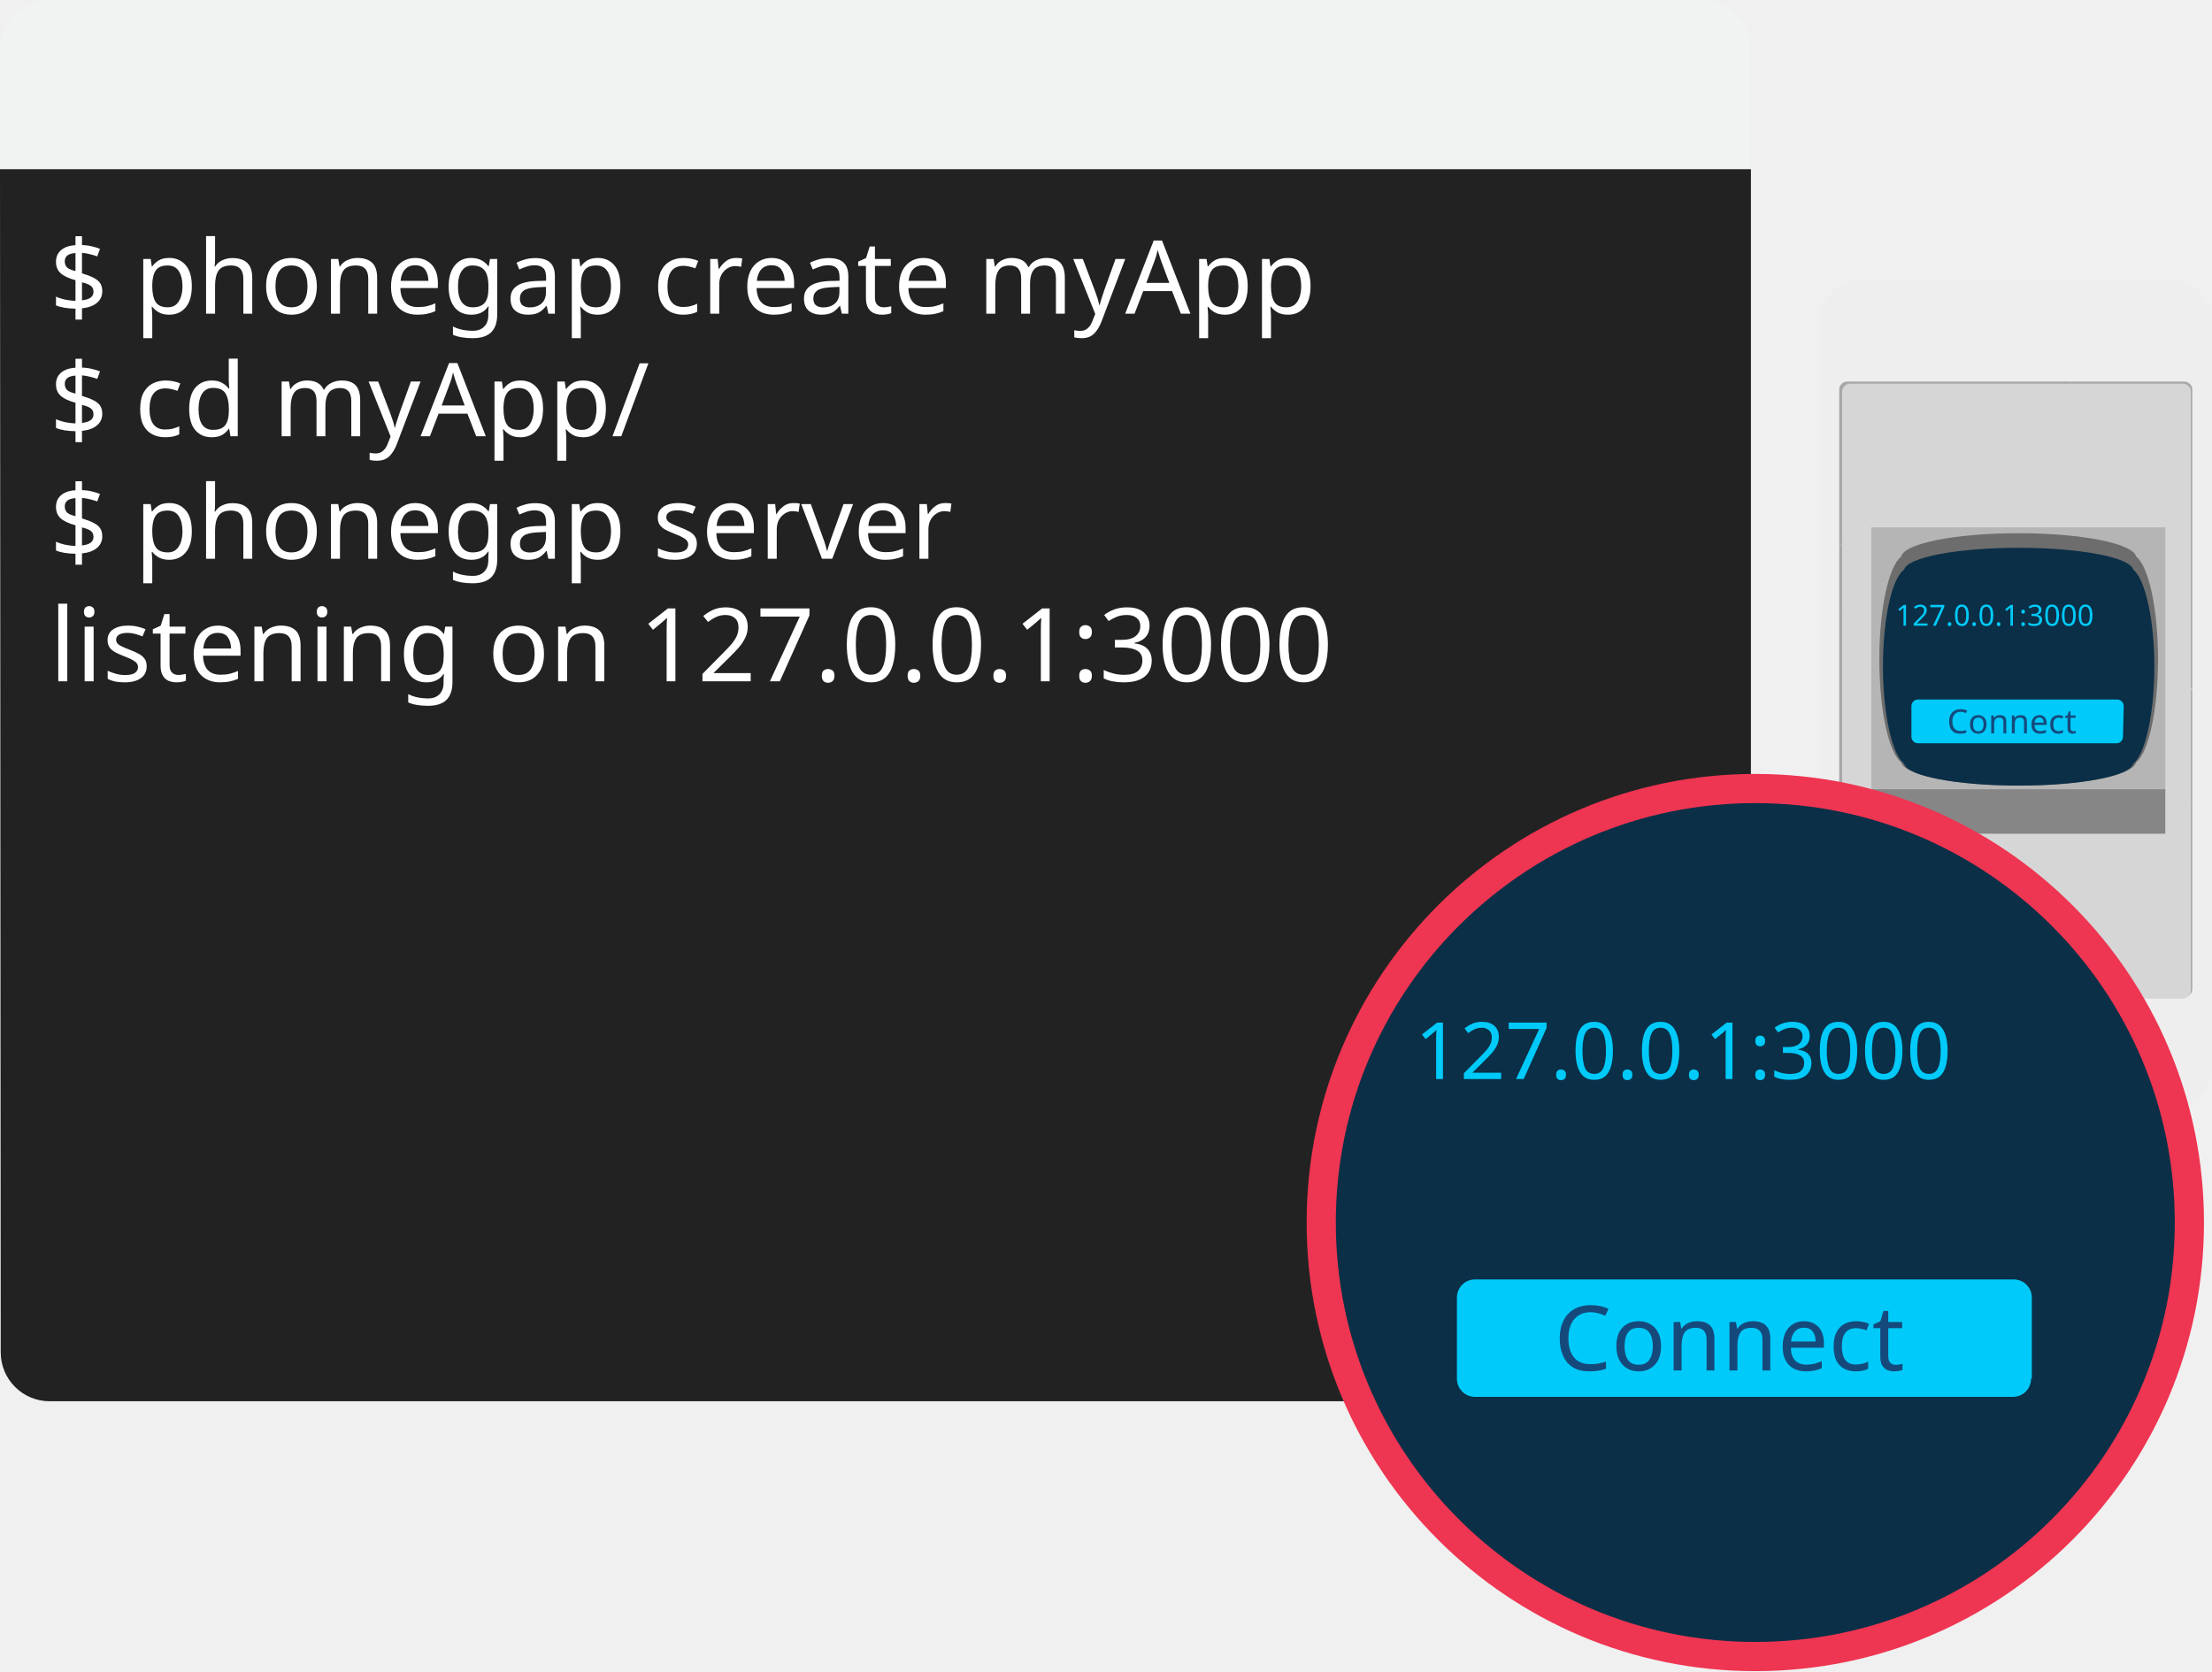
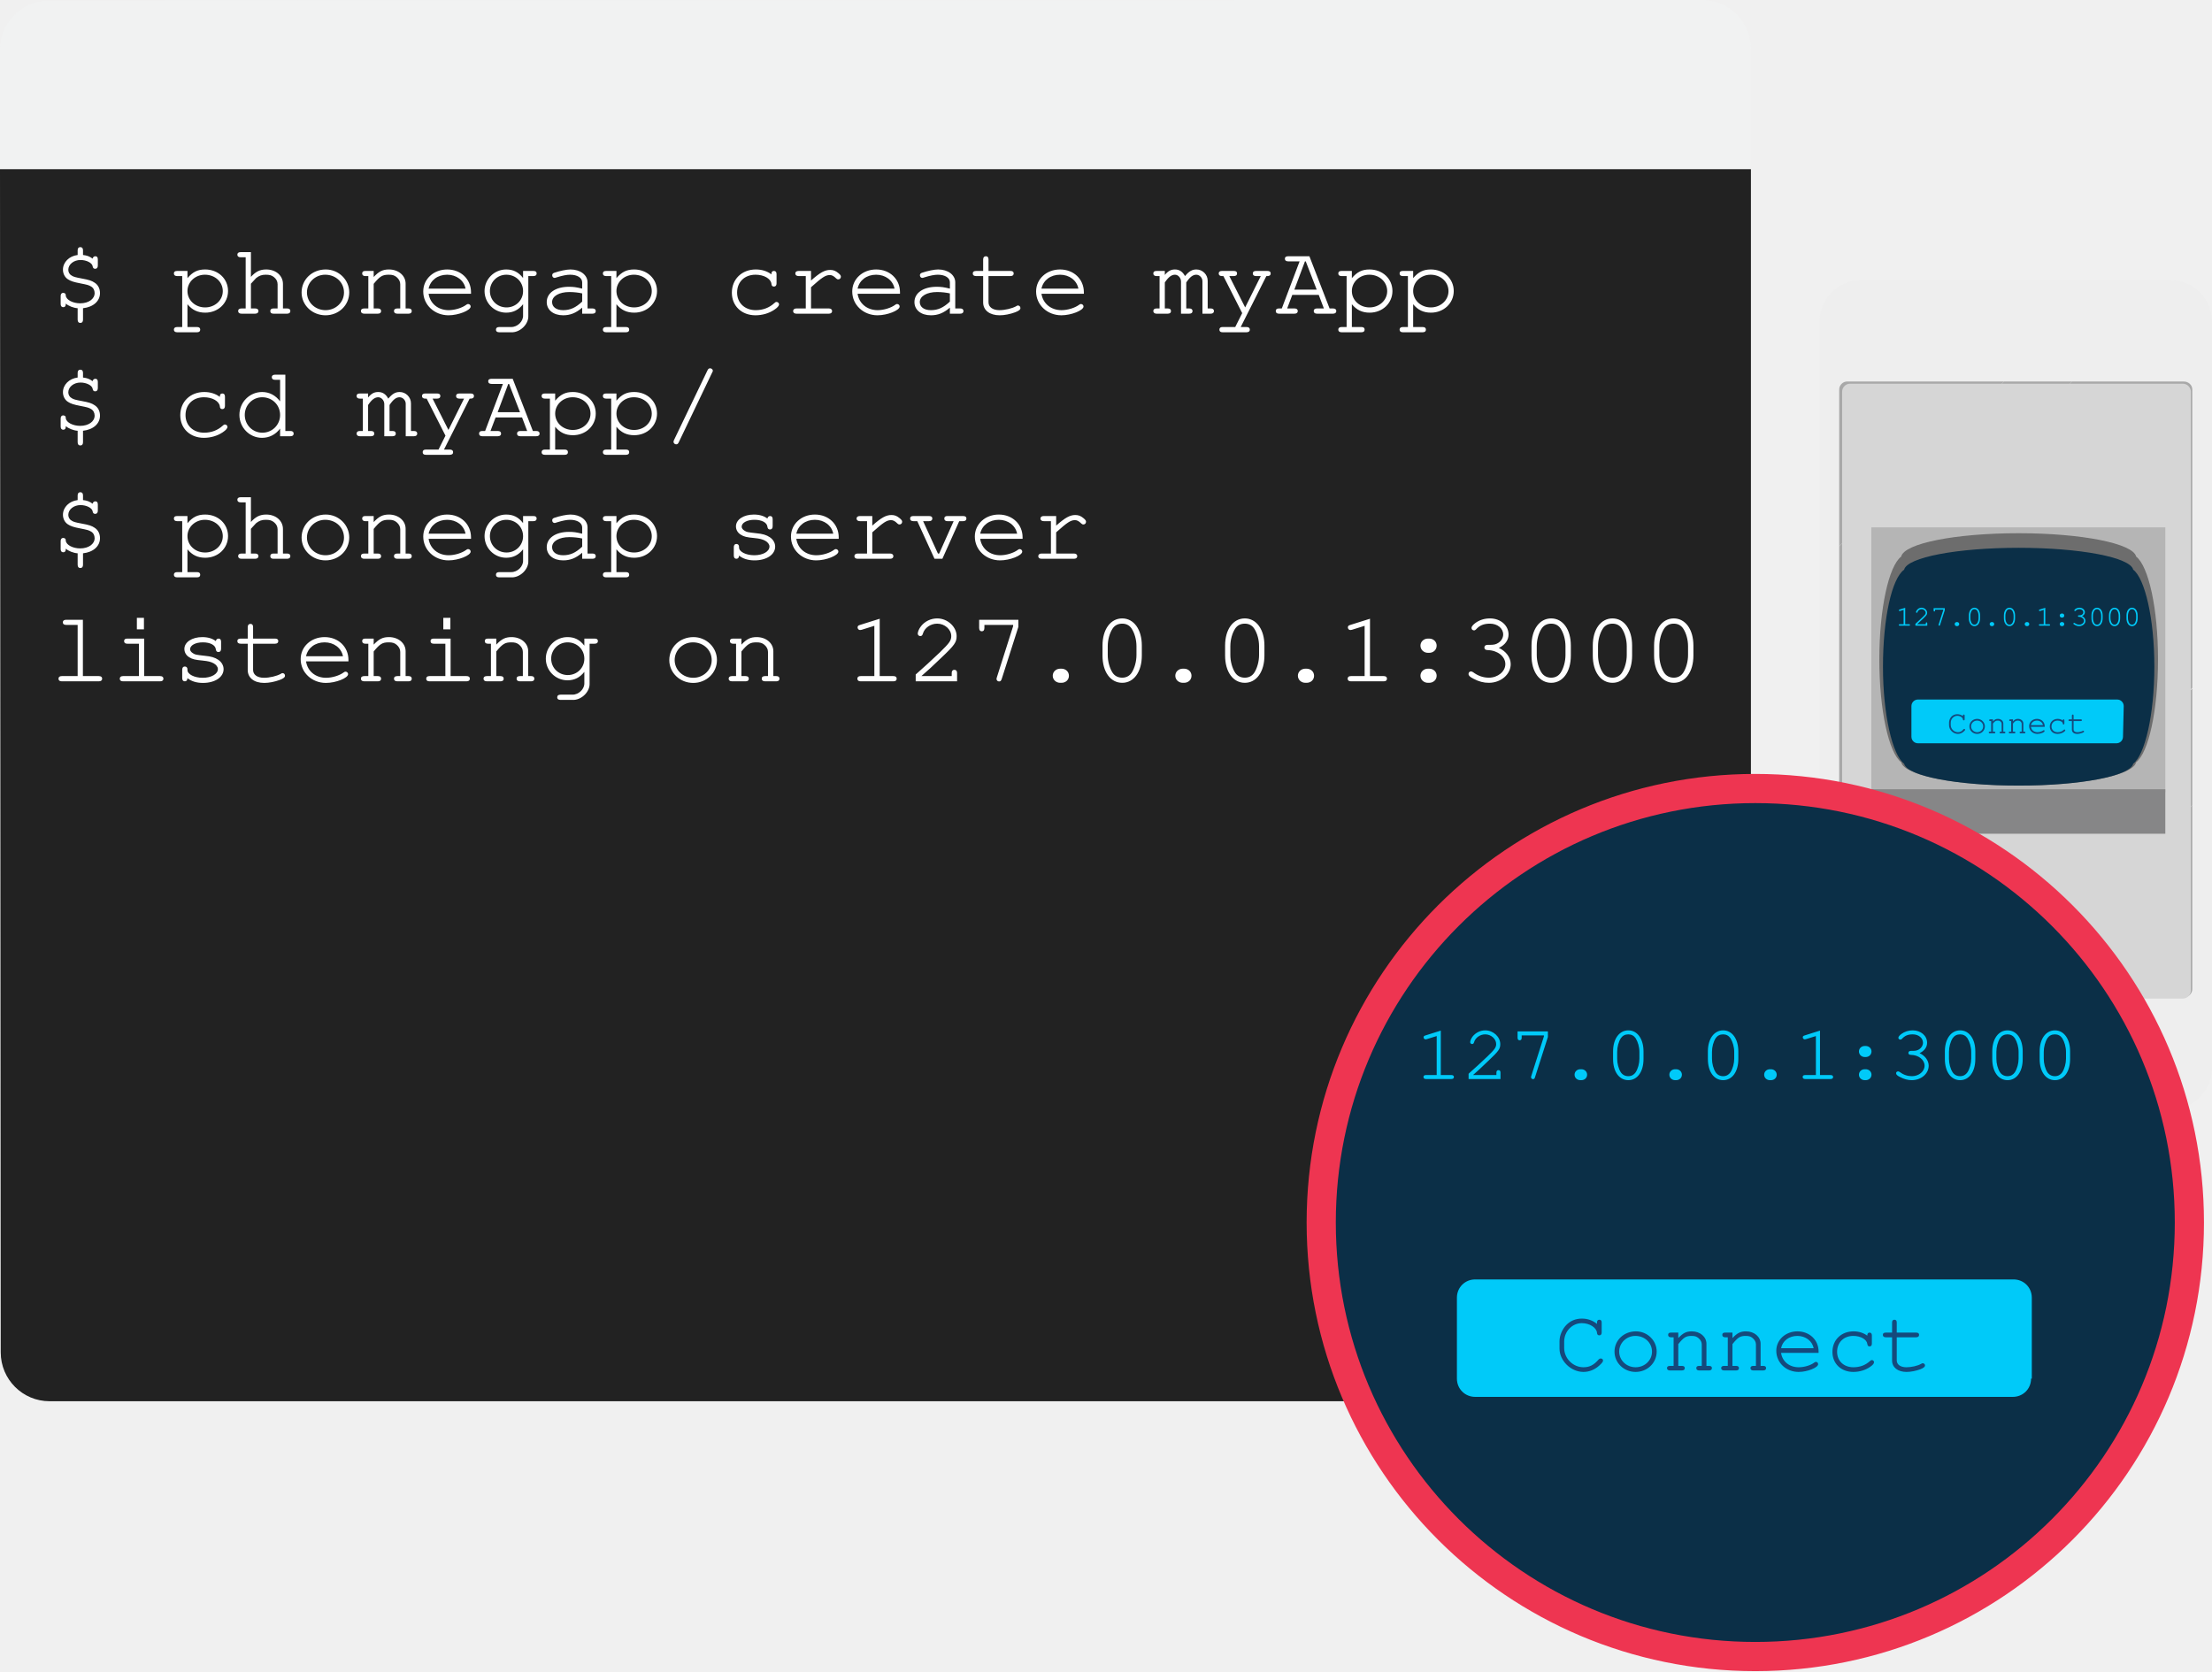
<svg xmlns="http://www.w3.org/2000/svg" version="1.1" id="Layer_1" x="0px" y="0px" width="303.2px" height="229.1px" viewBox="0.2 0.2 303.2 229.1" enable-background="new 0.2 0.2 303.2 229.1" xml:space="preserve">
  <g id="step_3_terminal">
    <path fill="#F1F2F2" d="M233.5,0.2c3.7,0,6.7,3,6.7,6.7v16.4h-0.4H0.2V7c0-3.7,3-6.7,6.7-6.7L233.5,0.2L233.5,0.2z" />
    <path fill="#222222" d="M0.2,23.4h239.6h0.4v162.2c0,3.7-3,6.7-6.7,6.7H7c-3.7,0-6.7-3-6.7-6.7L0.2,23.4L0.2,23.4z" />
  </g>
  <g>
-     <text transform="matrix(1 0 0 1 7 43.2043)" fill="#FFFFFF" font-family="'Monaco'" font-size="14">$ phonegap create myApp</text>
-     <text transform="matrix(1 0 0 1 7 60.0042)" fill="#FFFFFF" font-family="'Monaco'" font-size="14">$ cd myApp/</text>
-     <text transform="matrix(1 0 0 1 7 76.804)" fill="#FFFFFF" font-family="'Monaco'" font-size="14">$ phonegap server</text>
-     <text transform="matrix(1 0 0 1 7 93.6047)" fill="#FFFFFF" font-family="'Monaco'" font-size="14">listening on 127.0.0.1:3000</text>
+     <text transform="matrix(1 0 0 1 7 43.2043)" fill="#FFFFFF" font-family="'Monaco', Courier, monospace" font-size="14">$ phonegap create myApp</text>
+     <text transform="matrix(1 0 0 1 7 60.0042)" fill="#FFFFFF" font-family="'Monaco', Courier, monospace" font-size="14">$ cd myApp/</text>
+     <text transform="matrix(1 0 0 1 7 76.804)" fill="#FFFFFF" font-family="'Monaco', Courier, monospace" font-size="14">$ phonegap server</text>
+     <text transform="matrix(1 0 0 1 7 93.6047)" fill="#FFFFFF" font-family="'Monaco', Courier, monospace" font-size="14">listening on 127.0.0.1:3000</text>
  </g>
  <path fill="#EEEEEE" d="M303.4,146.6c0,3.1-2.5,5.7-5.7,5.7h-42.4c-3.1,0-5.7-2.5-5.7-5.7V44.3c0-3.1,2.5-5.7,5.7-5.7h42.4  c3.1,0,5.7,2.5,5.7,5.7V146.6z" />
  <line fill="none" x1="302.1" y1="83.3" x2="248.4" y2="137" />
  <line fill="none" x1="302.4" y1="108.5" x2="269.6" y2="141.3" />
  <g>
    <path fill="#A8A8A8" d="M300.7,110.6v25.2c0,0.6-0.5,1.1-1.1,1.1h-25.2L300.7,110.6z" />
    <polygon fill="#A8A8A8" points="300.7,94.6 300.7,110.6 274.4,136.9 258.3,136.9  " />
    <path fill="#A8A8A8" d="M300.7,53.6v40.9l-42.4,42.4h-4.9c-0.6,0-1.1-0.5-1.1-1.1V84.4l0.1-0.1l31.8-31.8h15.3   C300.2,52.5,300.7,53,300.7,53.6z" />
    <polygon fill="#A8A8A8" points="284.2,52.5 252.5,84.3 252.3,84.4 252.3,75.1 274.9,52.5  " />
    <path fill="#A8A8A8" d="M274.9,52.5l-22.6,22.6V53.6c0-0.6,0.5-1.1,1.1-1.1H274.9z" />
  </g>
  <path fill="#D6D6D6" d="M300.5,136c0,0.6-0.5,1.1-1.1,1.1h-45.6c-0.6,0-1.1-0.5-1.1-1.1V53.9c0-0.6,0.5-1.1,1.1-1.1h45.6  c0.6,0,1.1,0.5,1.1,1.1V136z" />
  <circle fill="#666666" stroke="#222222" stroke-width="0.5" stroke-miterlimit="10" cx="276.5" cy="145.4" r="4.4" />
  <polygon fill="#B5B5B5" points="297,108.8 297,108.8 256.7,108.8 256.7,108.8 256.7,72.5 256.7,72.5 297,72.5 297,72.5 " />
  <g>
    <path fill="#6D6D6D" d="M296,90.6c0-7-1.3-12.8-3-14.1c-0.4-1.8-7.5-3.2-16.1-3.2c-8.7,0-15.7,1.4-16.1,3.2c-1.7,1.3-3,7.1-3,14.1   c0,7,1.3,12.8,3,14.1c0.4,1.8,7.5,3.2,16.1,3.2c8.7,0,15.7-1.4,16.1-3.2C294.7,103.4,296,97.6,296,90.6z" />
    <path fill="#0B2F47" d="M295.5,91.6c0-6.6-1.3-12.1-2.9-13.3c-0.4-1.7-7.3-3-15.7-3c-8.4,0-15.3,1.3-15.7,3   c-1.7,1.2-2.9,6.7-2.9,13.3c0,6.6,1.3,12.1,2.9,13.3c0.4,1.7,7.3,3,15.7,3c8.4,0,15.3-1.3,15.7-3   C294.2,103.7,295.5,98.2,295.5,91.6z" />
  </g>
  <rect x="256.8" y="108.4" fill="#868687" width="40.2" height="6.1" />
-   <text transform="matrix(1 0 0 1 260.0352 85.9788)" fill="#00CAF9" font-family="'Monaco'" font-size="4">127.0.0.1:3000</text>
+   <text transform="matrix(1 0 0 1 260.0352 85.9788)" fill="#00CAF9" font-family="'Monaco', Courier, monospace" font-size="4">127.0.0.1:3000</text>
  <path fill="#00CAF9" d="M291.2,101.2c0,0.5-0.4,0.9-0.9,0.9h-27.2c-0.5,0-0.9-0.4-0.9-0.9V97c0-0.5,0.4-0.9,0.9-0.9h27.3  c0.5,0,0.9,0.4,0.9,0.9L291.2,101.2L291.2,101.2z" />
-   <text transform="matrix(1 0 0 1 267.0898 100.7366)" fill="#15497C" font-family="'Monaco'" font-size="4.574">Connect</text>
+   <text transform="matrix(1 0 0 1 267.0898 100.7366)" fill="#15497C" font-family="'Monaco', Courier, monospace" font-size="4.574">Connect</text>
  <circle fill="#0B2F47" stroke="#EE3551" stroke-width="4" stroke-miterlimit="10" cx="240.8" cy="167.8" r="59.5" />
  <g>
-     <text transform="matrix(1 0 0 1 194.1445 148.1272)" fill="#00CAF9" font-family="'Monaco'" font-size="10.829">127.0.0.1:3000</text>
+     <text transform="matrix(1 0 0 1 194.1445 148.1272)" fill="#00CAF9" font-family="'Monaco', Courier, monospace" font-size="10.829">127.0.0.1:3000</text>
    <path fill="#00CAF9" d="M278.6,189.2c0,1.4-1.1,2.5-2.5,2.5h-73.7c-1.4,0-2.5-1.1-2.5-2.5v-11.1c0-1.4,1.1-2.5,2.5-2.5h73.8   c1.4,0,2.5,1.1,2.5,2.5v11.1H278.6z" />
-     <text transform="matrix(1 0 0 1 213.2432 188.0784)" fill="#15497C" font-family="'Monaco'" font-size="12.382">Connect</text>
+     <text transform="matrix(1 0 0 1 213.2432 188.0784)" fill="#15497C" font-family="'Monaco', Courier, monospace" font-size="12.382">Connect</text>
  </g>
</svg>
